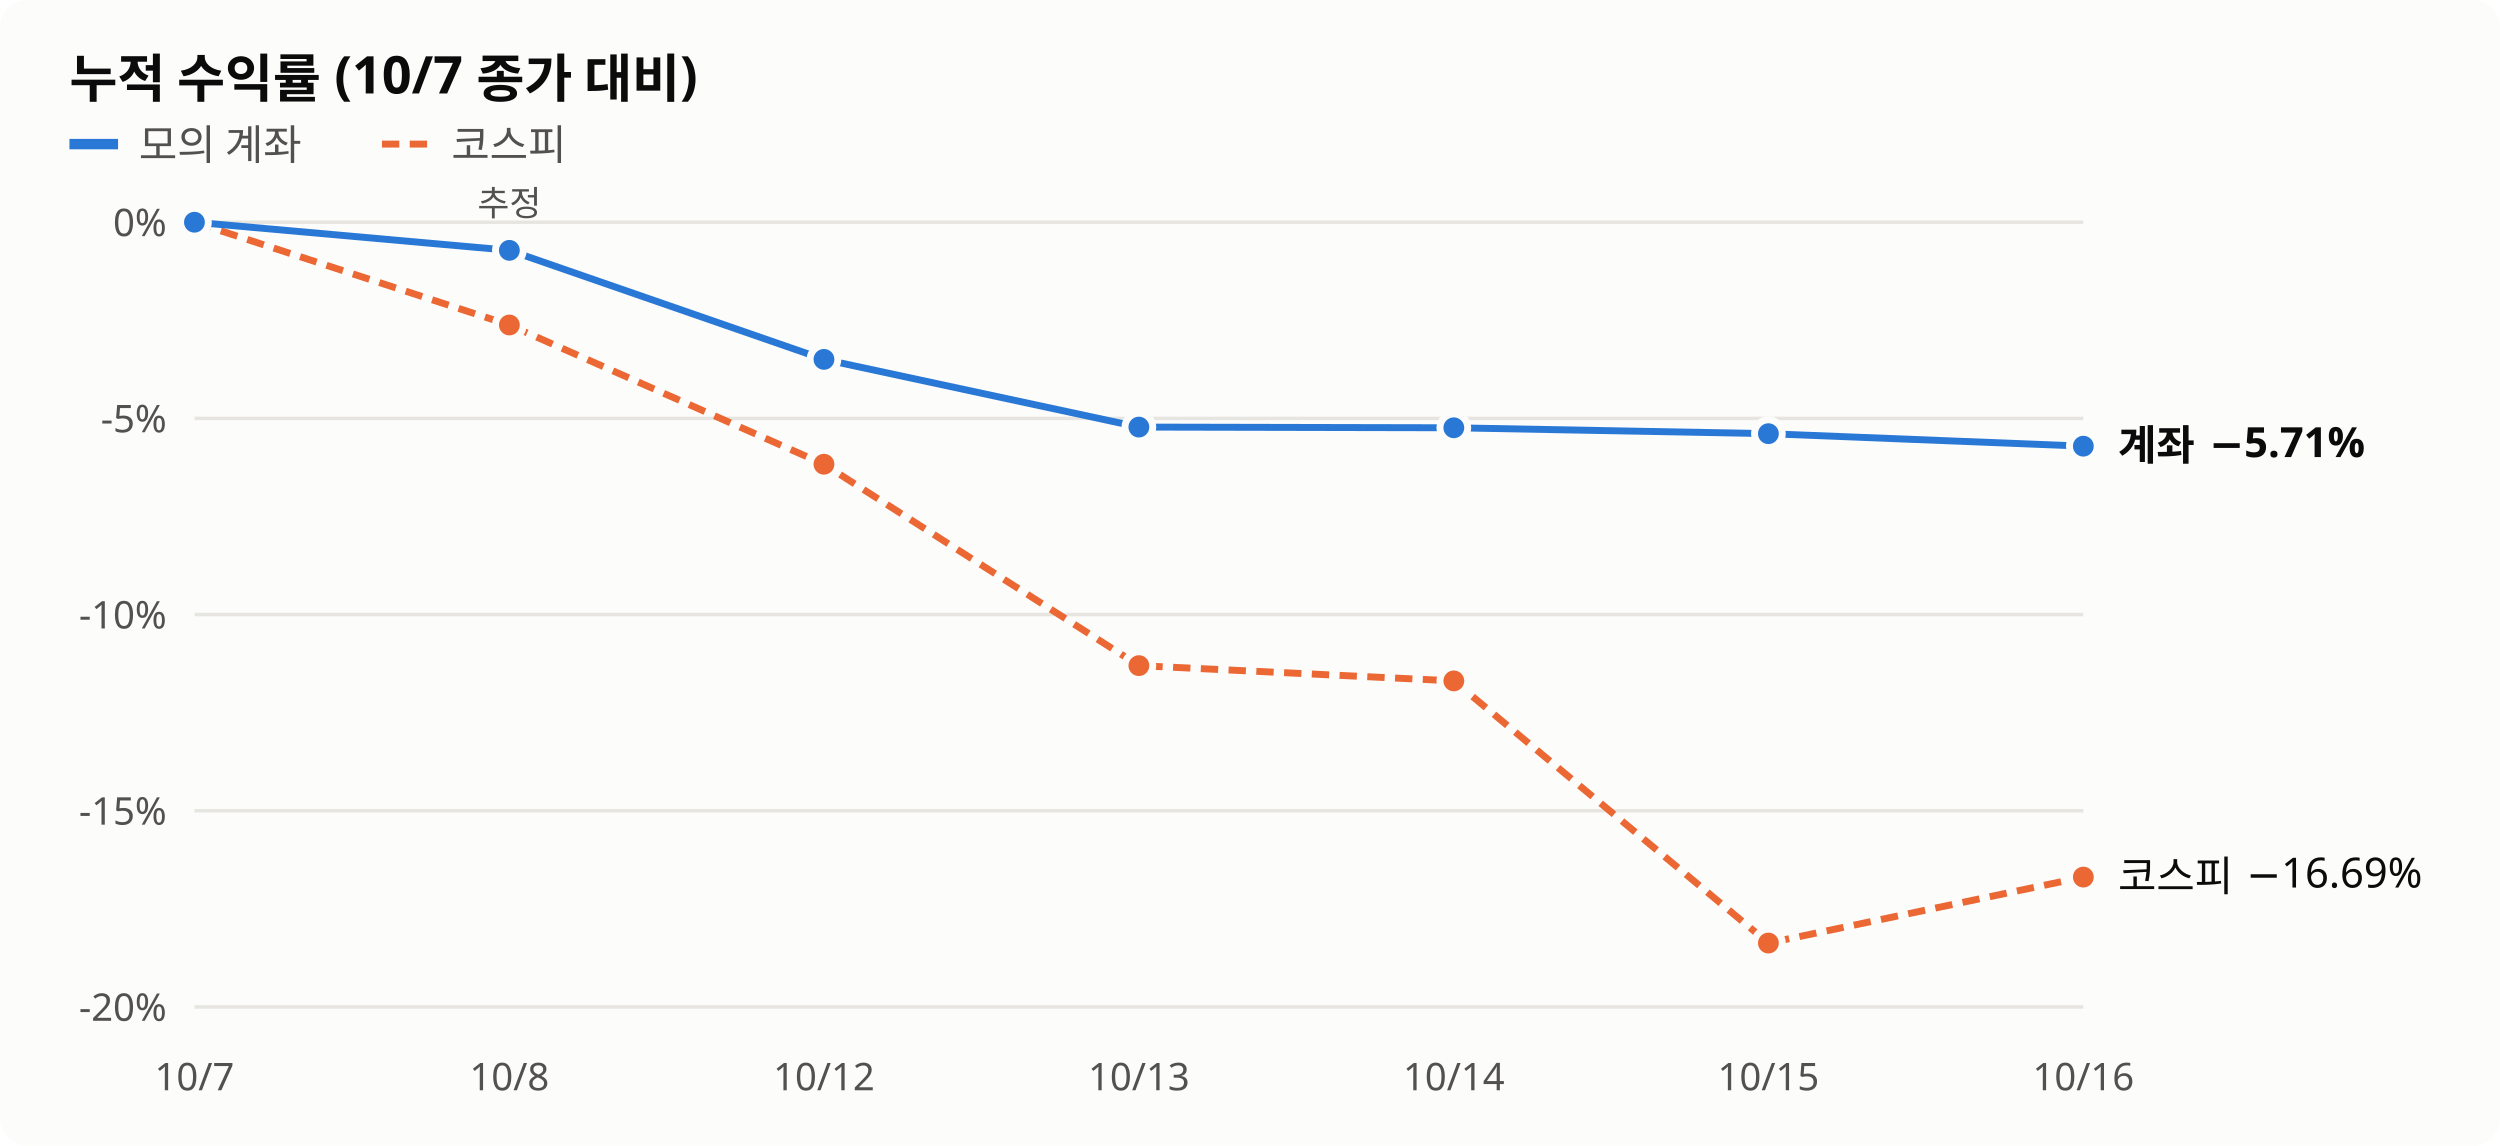
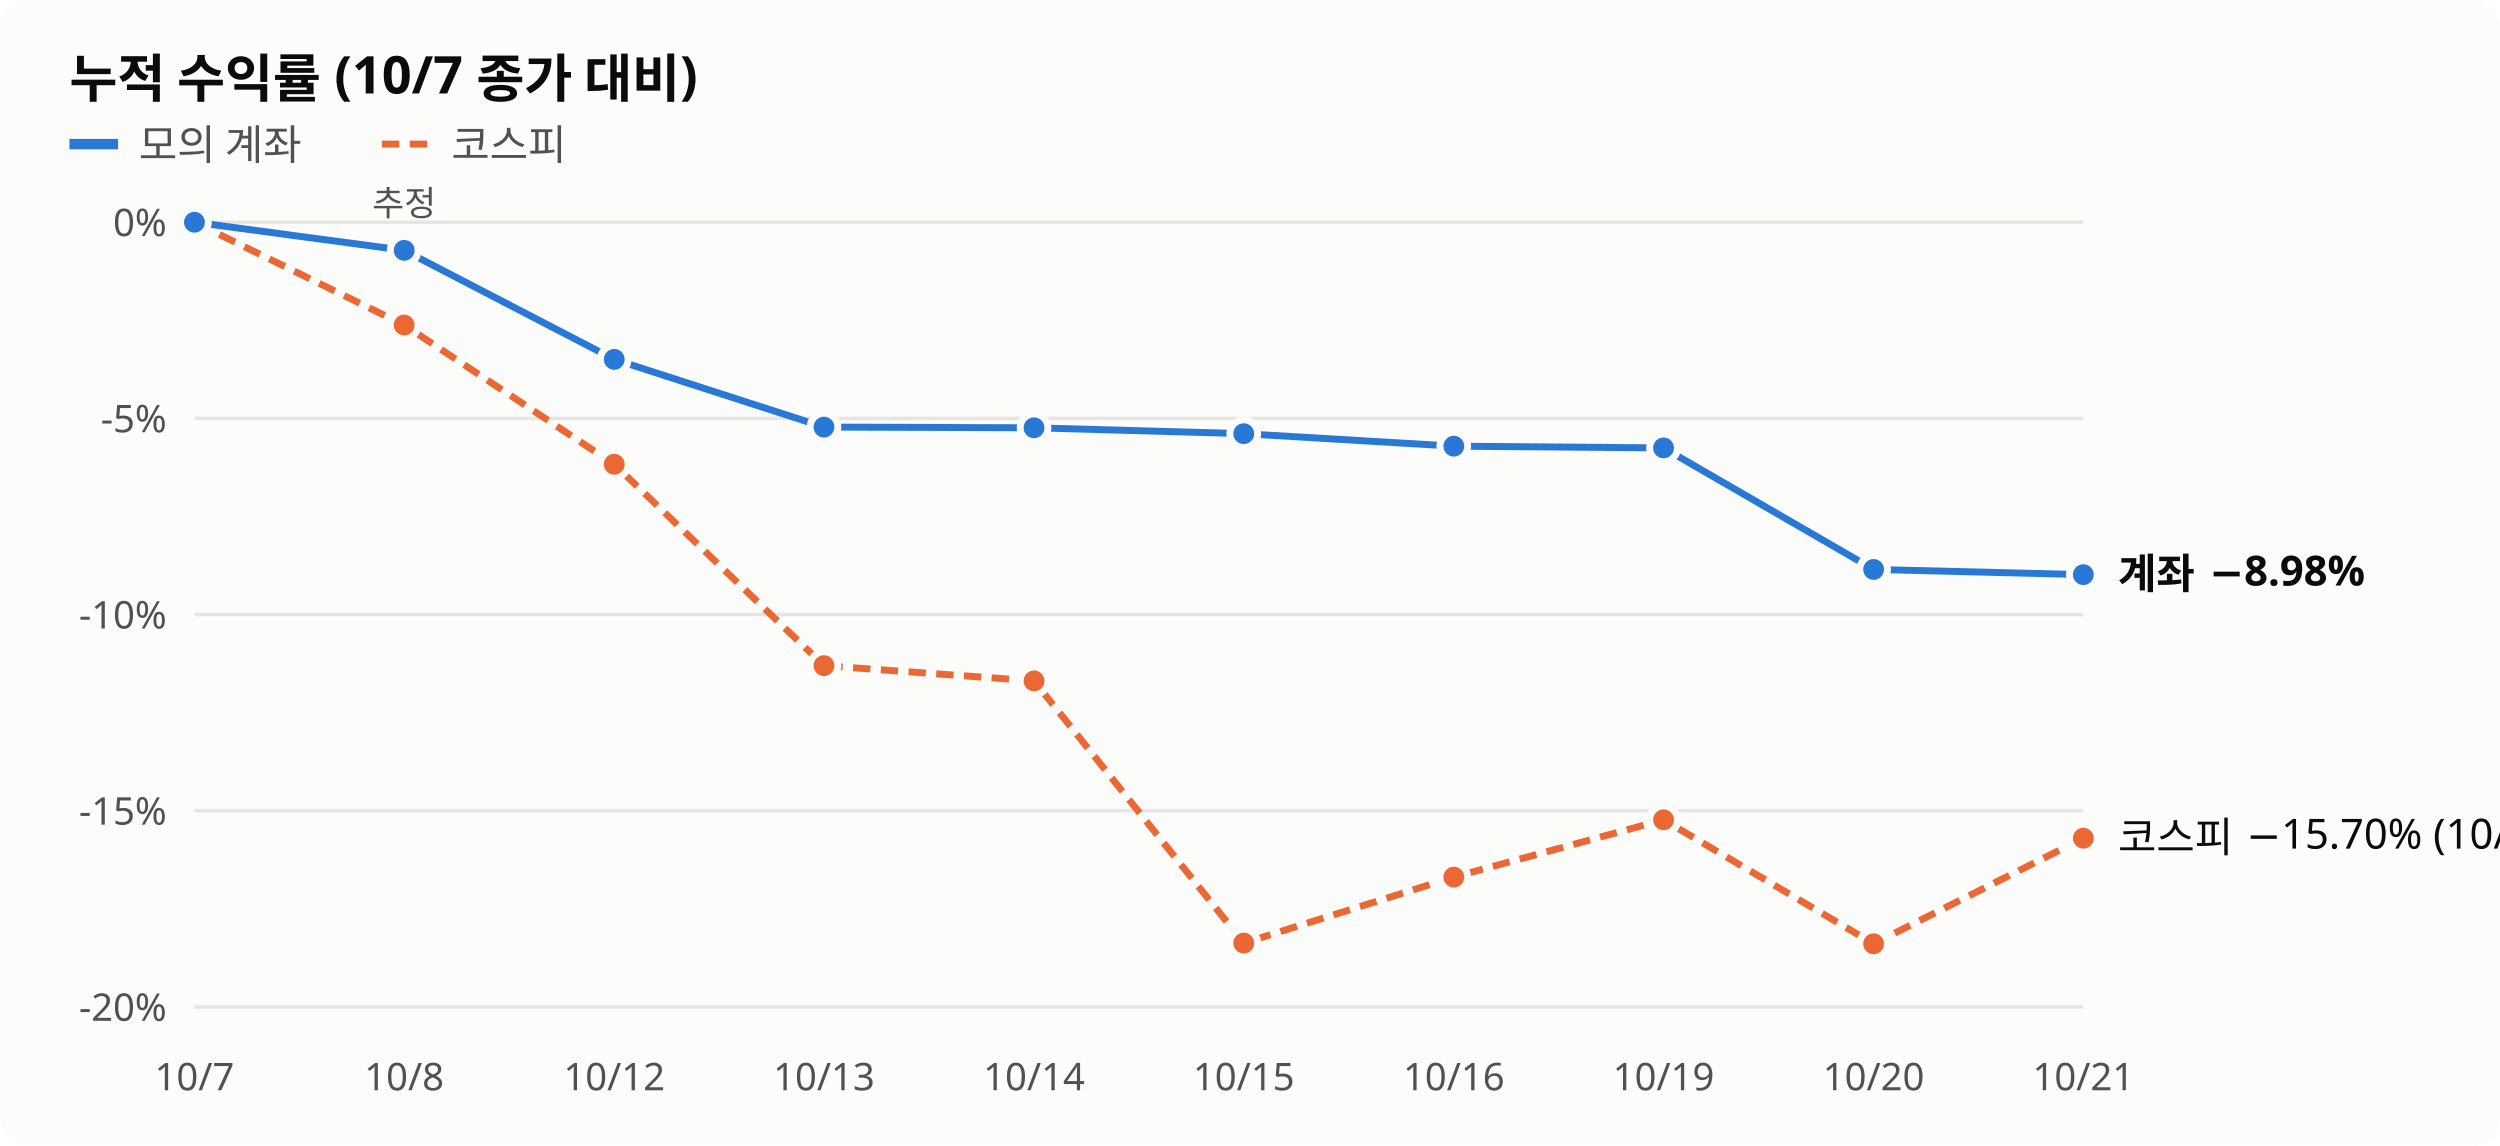
<svg xmlns="http://www.w3.org/2000/svg" viewBox="0 0 720 330" width="100%" style="max-width:720px" role="img">
  <rect width="720" height="330" rx="8" fill="#fcfcfb" />
  <text x="20.0" y="28.0" font-size="15" fill="#0b0b0b" text-anchor="start" font-weight="bold" font-family="'Malgun Gothic','Apple SD Gothic Neo','Noto Sans KR',sans-serif">누적 수익률 (10/7 종가 대비)</text>
  <rect x="20" y="40" width="14" height="3" fill="#2a78d6" />
  <text x="40.0" y="46.0" font-size="12" fill="#52514e" text-anchor="start" font-weight="normal" font-family="'Malgun Gothic','Apple SD Gothic Neo','Noto Sans KR',sans-serif">모의 계좌</text>
  <line x1="110" y1="41.5" x2="124" y2="41.5" stroke="#eb6834" stroke-width="2" stroke-dasharray="5 3" />
  <text x="130.0" y="46.0" font-size="12" fill="#52514e" text-anchor="start" font-weight="normal" font-family="'Malgun Gothic','Apple SD Gothic Neo','Noto Sans KR',sans-serif">코스피</text>
  <line x1="56" y1="64.0" x2="600" y2="64.0" stroke="#e6e5e0" />
  <text x="48.0" y="68.0" font-size="11" fill="#52514e" text-anchor="end" font-weight="normal" font-family="'Malgun Gothic','Apple SD Gothic Neo','Noto Sans KR',sans-serif">0%</text>
  <line x1="56" y1="120.5" x2="600" y2="120.5" stroke="#e6e5e0" />
  <text x="48.0" y="124.5" font-size="11" fill="#52514e" text-anchor="end" font-weight="normal" font-family="'Malgun Gothic','Apple SD Gothic Neo','Noto Sans KR',sans-serif">-5%</text>
  <line x1="56" y1="177.0" x2="600" y2="177.0" stroke="#e6e5e0" />
  <text x="48.0" y="181.0" font-size="11" fill="#52514e" text-anchor="end" font-weight="normal" font-family="'Malgun Gothic','Apple SD Gothic Neo','Noto Sans KR',sans-serif">-10%</text>
  <line x1="56" y1="233.5" x2="600" y2="233.5" stroke="#e6e5e0" />
  <text x="48.0" y="237.5" font-size="11" fill="#52514e" text-anchor="end" font-weight="normal" font-family="'Malgun Gothic','Apple SD Gothic Neo','Noto Sans KR',sans-serif">-15%</text>
  <line x1="56" y1="290.0" x2="600" y2="290.0" stroke="#e6e5e0" />
  <text x="48.0" y="294.0" font-size="11" fill="#52514e" text-anchor="end" font-weight="normal" font-family="'Malgun Gothic','Apple SD Gothic Neo','Noto Sans KR',sans-serif">-20%</text>
  <text x="56.0" y="314.0" font-size="11" fill="#52514e" text-anchor="middle" font-weight="normal" font-family="'Malgun Gothic','Apple SD Gothic Neo','Noto Sans KR',sans-serif">10/7</text>
-   <text x="146.7" y="314.0" font-size="11" fill="#52514e" text-anchor="middle" font-weight="normal" font-family="'Malgun Gothic','Apple SD Gothic Neo','Noto Sans KR',sans-serif">10/8</text>
-   <text x="237.3" y="314.0" font-size="11" fill="#52514e" text-anchor="middle" font-weight="normal" font-family="'Malgun Gothic','Apple SD Gothic Neo','Noto Sans KR',sans-serif">10/12</text>
-   <text x="328.0" y="314.0" font-size="11" fill="#52514e" text-anchor="middle" font-weight="normal" font-family="'Malgun Gothic','Apple SD Gothic Neo','Noto Sans KR',sans-serif">10/13</text>
-   <text x="418.7" y="314.0" font-size="11" fill="#52514e" text-anchor="middle" font-weight="normal" font-family="'Malgun Gothic','Apple SD Gothic Neo','Noto Sans KR',sans-serif">10/14</text>
-   <text x="509.3" y="314.0" font-size="11" fill="#52514e" text-anchor="middle" font-weight="normal" font-family="'Malgun Gothic','Apple SD Gothic Neo','Noto Sans KR',sans-serif">10/15</text>
-   <text x="600.0" y="314.0" font-size="11" fill="#52514e" text-anchor="middle" font-weight="normal" font-family="'Malgun Gothic','Apple SD Gothic Neo','Noto Sans KR',sans-serif">10/16</text>
-   <polyline points="56.0,64.0 146.7,93.6 237.3,133.7 328.0,191.7 418.7,196.1 509.3,271.6 600.0,252.6" fill="none" stroke="#eb6834" stroke-width="2" stroke-linejoin="round" stroke-dasharray="5 3" />
+   <text x="116.4" y="314.0" font-size="11" fill="#52514e" text-anchor="middle" font-weight="normal" font-family="'Malgun Gothic','Apple SD Gothic Neo','Noto Sans KR',sans-serif">10/8</text>
+   <text x="176.9" y="314.0" font-size="11" fill="#52514e" text-anchor="middle" font-weight="normal" font-family="'Malgun Gothic','Apple SD Gothic Neo','Noto Sans KR',sans-serif">10/12</text>
+   <text x="237.3" y="314.0" font-size="11" fill="#52514e" text-anchor="middle" font-weight="normal" font-family="'Malgun Gothic','Apple SD Gothic Neo','Noto Sans KR',sans-serif">10/13</text>
+   <text x="297.8" y="314.0" font-size="11" fill="#52514e" text-anchor="middle" font-weight="normal" font-family="'Malgun Gothic','Apple SD Gothic Neo','Noto Sans KR',sans-serif">10/14</text>
+   <text x="358.2" y="314.0" font-size="11" fill="#52514e" text-anchor="middle" font-weight="normal" font-family="'Malgun Gothic','Apple SD Gothic Neo','Noto Sans KR',sans-serif">10/15</text>
+   <text x="418.7" y="314.0" font-size="11" fill="#52514e" text-anchor="middle" font-weight="normal" font-family="'Malgun Gothic','Apple SD Gothic Neo','Noto Sans KR',sans-serif">10/16</text>
+   <text x="479.1" y="314.0" font-size="11" fill="#52514e" text-anchor="middle" font-weight="normal" font-family="'Malgun Gothic','Apple SD Gothic Neo','Noto Sans KR',sans-serif">10/19</text>
+   <text x="539.6" y="314.0" font-size="11" fill="#52514e" text-anchor="middle" font-weight="normal" font-family="'Malgun Gothic','Apple SD Gothic Neo','Noto Sans KR',sans-serif">10/20</text>
+   <text x="600.0" y="314.0" font-size="11" fill="#52514e" text-anchor="middle" font-weight="normal" font-family="'Malgun Gothic','Apple SD Gothic Neo','Noto Sans KR',sans-serif">10/21</text>
+   <polyline points="56.0,64.0 116.4,93.6 176.9,133.7 237.3,191.7 297.8,196.1 358.2,271.6 418.7,252.6 479.1,236.1 539.6,271.8 600.0,241.4" fill="none" stroke="#eb6834" stroke-width="2" stroke-linejoin="round" stroke-dasharray="5 3" />
  <circle cx="56.0" cy="64.0" r="4" fill="#eb6834" stroke="#fcfcfb" stroke-width="2" />
-   <circle cx="146.7" cy="93.6" r="4" fill="#eb6834" stroke="#fcfcfb" stroke-width="2" />
-   <circle cx="237.3" cy="133.7" r="4" fill="#eb6834" stroke="#fcfcfb" stroke-width="2" />
-   <circle cx="328.0" cy="191.7" r="4" fill="#eb6834" stroke="#fcfcfb" stroke-width="2" />
-   <circle cx="418.7" cy="196.1" r="4" fill="#eb6834" stroke="#fcfcfb" stroke-width="2" />
-   <circle cx="509.3" cy="271.6" r="4" fill="#eb6834" stroke="#fcfcfb" stroke-width="2" />
-   <circle cx="600.0" cy="252.6" r="4" fill="#eb6834" stroke="#fcfcfb" stroke-width="2" />
-   <polyline points="56.0,64.0 146.7,72.1 237.3,103.5 328.0,123.0 418.7,123.2 509.3,124.9 600.0,128.5" fill="none" stroke="#2a78d6" stroke-width="2" stroke-linejoin="round" />
+   <circle cx="116.4" cy="93.6" r="4" fill="#eb6834" stroke="#fcfcfb" stroke-width="2" />
+   <circle cx="176.9" cy="133.7" r="4" fill="#eb6834" stroke="#fcfcfb" stroke-width="2" />
+   <circle cx="237.3" cy="191.7" r="4" fill="#eb6834" stroke="#fcfcfb" stroke-width="2" />
+   <circle cx="297.8" cy="196.1" r="4" fill="#eb6834" stroke="#fcfcfb" stroke-width="2" />
+   <circle cx="358.2" cy="271.6" r="4" fill="#eb6834" stroke="#fcfcfb" stroke-width="2" />
+   <circle cx="418.7" cy="252.6" r="4" fill="#eb6834" stroke="#fcfcfb" stroke-width="2" />
+   <circle cx="479.1" cy="236.1" r="4" fill="#eb6834" stroke="#fcfcfb" stroke-width="2" />
+   <circle cx="539.6" cy="271.8" r="4" fill="#eb6834" stroke="#fcfcfb" stroke-width="2" />
+   <circle cx="600.0" cy="241.4" r="4" fill="#eb6834" stroke="#fcfcfb" stroke-width="2" />
+   <polyline points="56.0,64.0 116.4,72.1 176.9,103.5 237.3,123.0 297.8,123.2 358.2,124.9 418.7,128.5 479.1,129.0 539.6,164.0 600.0,165.5" fill="none" stroke="#2a78d6" stroke-width="2" stroke-linejoin="round" />
  <circle cx="56.0" cy="64.0" r="4" fill="#2a78d6" stroke="#fcfcfb" stroke-width="2" />
-   <circle cx="146.7" cy="72.1" r="4" fill="#2a78d6" stroke="#fcfcfb" stroke-width="2" />
-   <circle cx="237.3" cy="103.5" r="4" fill="#2a78d6" stroke="#fcfcfb" stroke-width="2" />
-   <circle cx="328.0" cy="123.0" r="4" fill="#2a78d6" stroke="#fcfcfb" stroke-width="2" />
-   <circle cx="418.7" cy="123.2" r="4" fill="#2a78d6" stroke="#fcfcfb" stroke-width="2" />
-   <circle cx="509.3" cy="124.9" r="4" fill="#2a78d6" stroke="#fcfcfb" stroke-width="2" />
-   <circle cx="600.0" cy="128.5" r="4" fill="#2a78d6" stroke="#fcfcfb" stroke-width="2" />
-   <text x="610.0" y="132.5" font-size="12" fill="#0b0b0b" text-anchor="start" font-weight="bold" font-family="'Malgun Gothic','Apple SD Gothic Neo','Noto Sans KR',sans-serif">계좌 −5.71%</text>
-   <text x="610.0" y="256.6" font-size="12" fill="#0b0b0b" text-anchor="start" font-weight="normal" font-family="'Malgun Gothic','Apple SD Gothic Neo','Noto Sans KR',sans-serif">코스피 −16.69%</text>
-   <text x="146.7" y="62.1" font-size="10" fill="#52514e" text-anchor="middle" font-weight="normal" font-family="'Malgun Gothic','Apple SD Gothic Neo','Noto Sans KR',sans-serif">추정</text>
+   <circle cx="116.4" cy="72.1" r="4" fill="#2a78d6" stroke="#fcfcfb" stroke-width="2" />
+   <circle cx="176.9" cy="103.5" r="4" fill="#2a78d6" stroke="#fcfcfb" stroke-width="2" />
+   <circle cx="237.3" cy="123.0" r="4" fill="#2a78d6" stroke="#fcfcfb" stroke-width="2" />
+   <circle cx="297.8" cy="123.2" r="4" fill="#2a78d6" stroke="#fcfcfb" stroke-width="2" />
+   <circle cx="358.2" cy="124.9" r="4" fill="#2a78d6" stroke="#fcfcfb" stroke-width="2" />
+   <circle cx="418.7" cy="128.5" r="4" fill="#2a78d6" stroke="#fcfcfb" stroke-width="2" />
+   <circle cx="479.1" cy="129.0" r="4" fill="#2a78d6" stroke="#fcfcfb" stroke-width="2" />
+   <circle cx="539.6" cy="164.0" r="4" fill="#2a78d6" stroke="#fcfcfb" stroke-width="2" />
+   <circle cx="600.0" cy="165.5" r="4" fill="#2a78d6" stroke="#fcfcfb" stroke-width="2" />
+   <text x="610.0" y="169.5" font-size="12" fill="#0b0b0b" text-anchor="start" font-weight="bold" font-family="'Malgun Gothic','Apple SD Gothic Neo','Noto Sans KR',sans-serif">계좌 −8.98%</text>
+   <text x="610.0" y="245.4" font-size="12" fill="#0b0b0b" text-anchor="start" font-weight="normal" font-family="'Malgun Gothic','Apple SD Gothic Neo','Noto Sans KR',sans-serif">코스피 −15.70% (10/21)</text>
+   <text x="116.4" y="62.1" font-size="10" fill="#52514e" text-anchor="middle" font-weight="normal" font-family="'Malgun Gothic','Apple SD Gothic Neo','Noto Sans KR',sans-serif">추정</text>
</svg>
